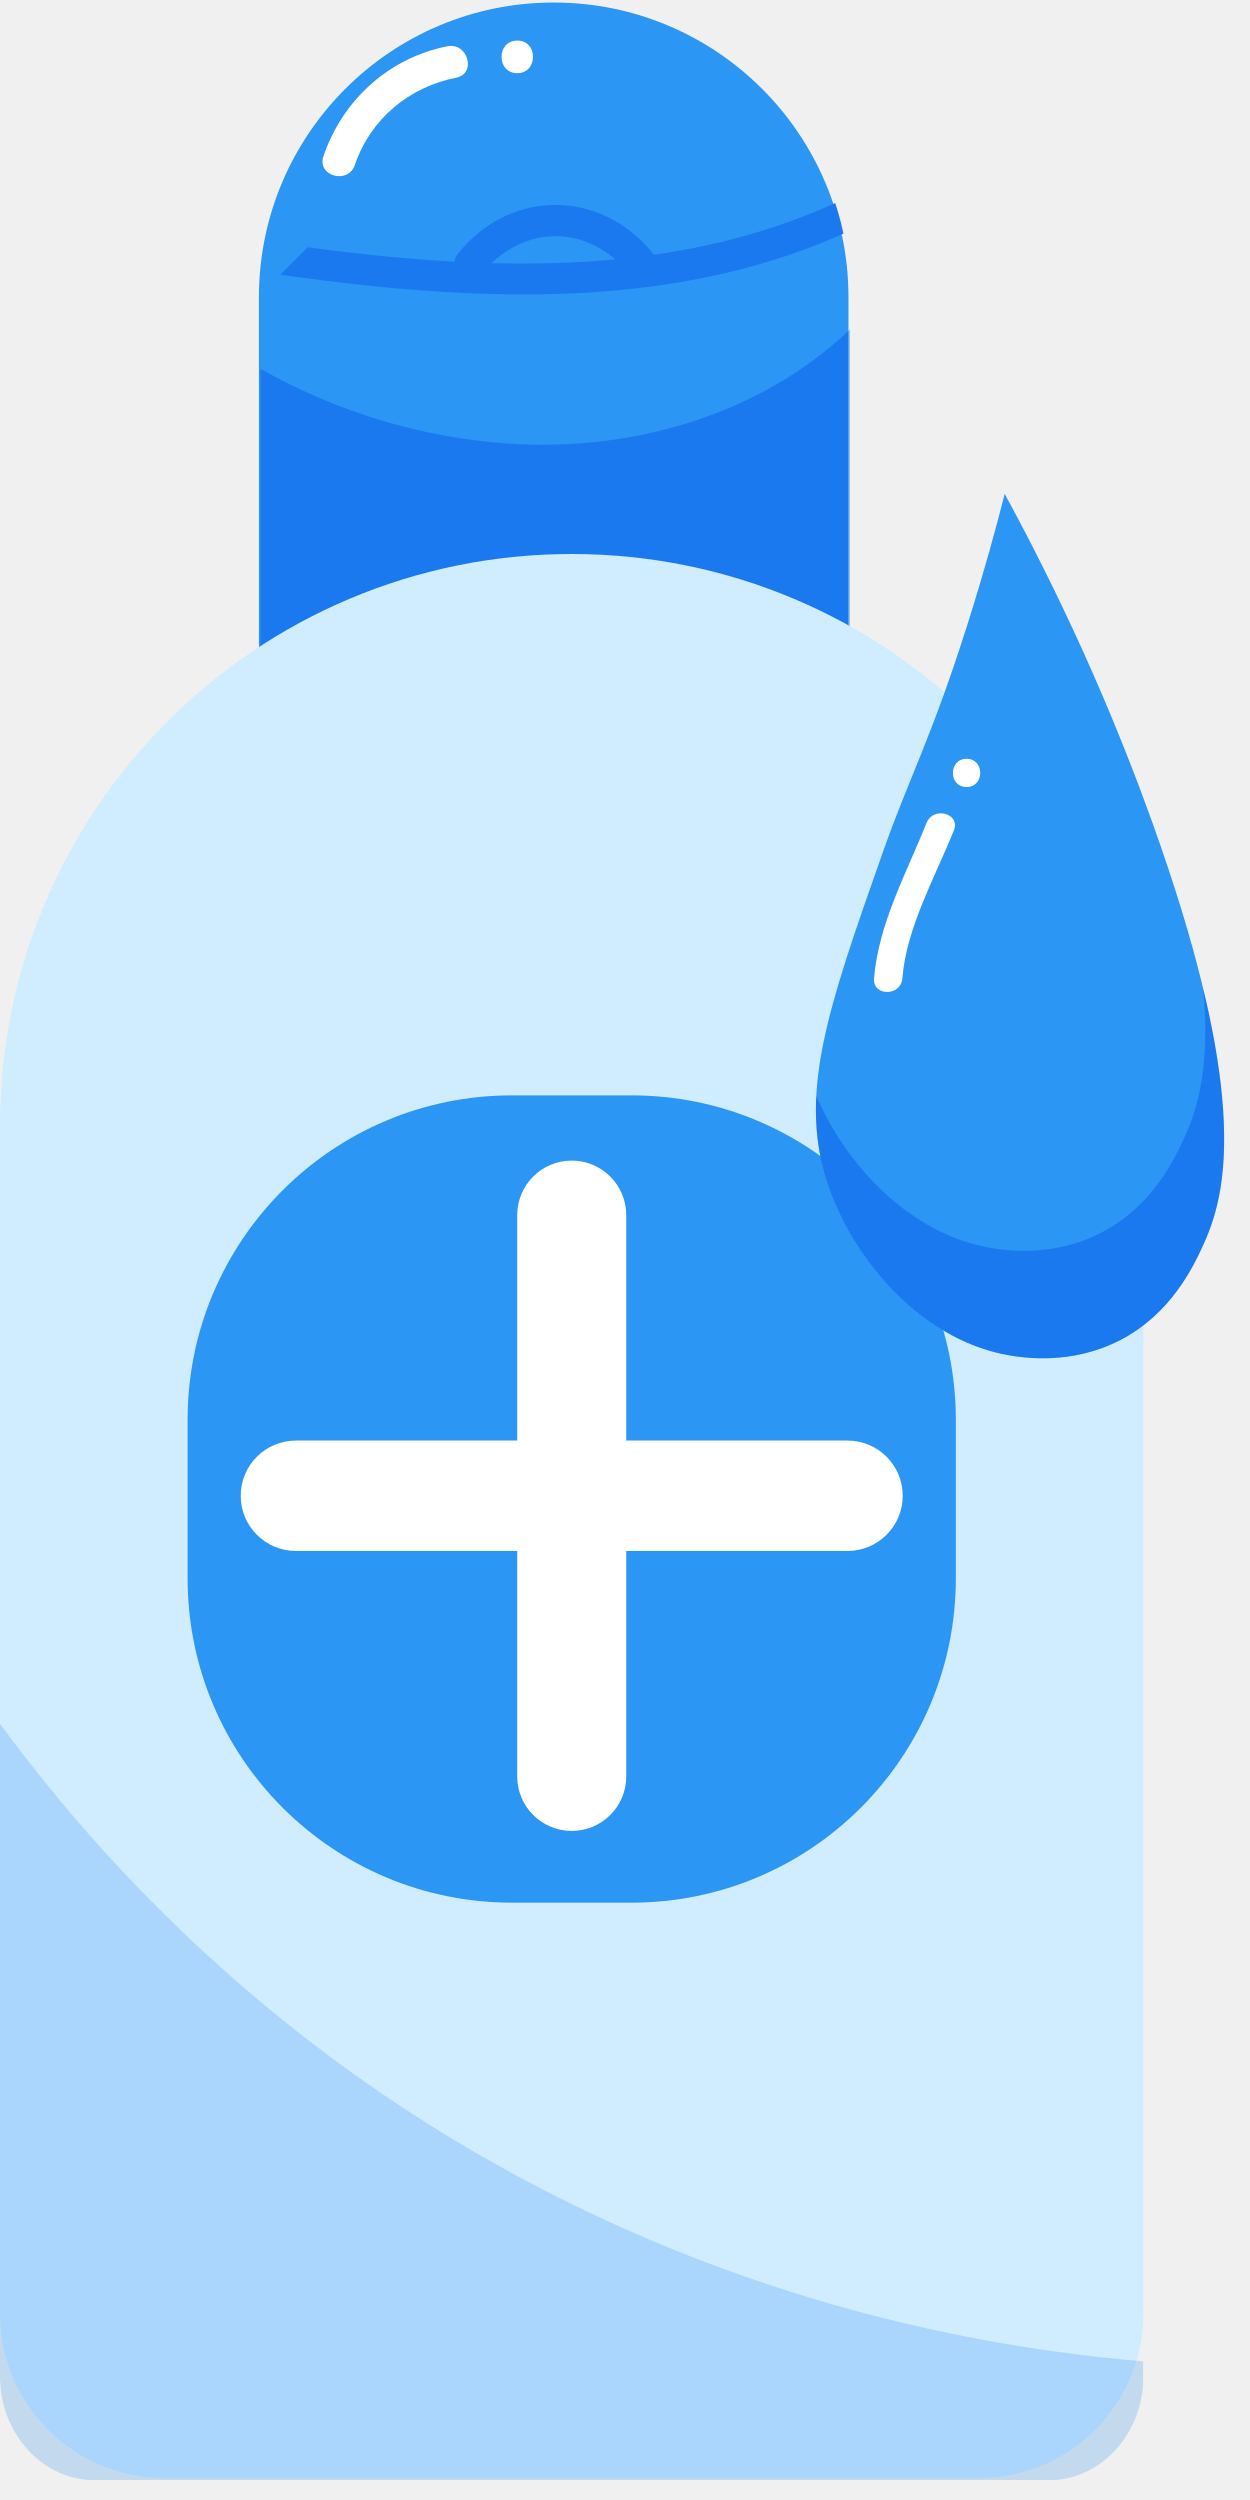
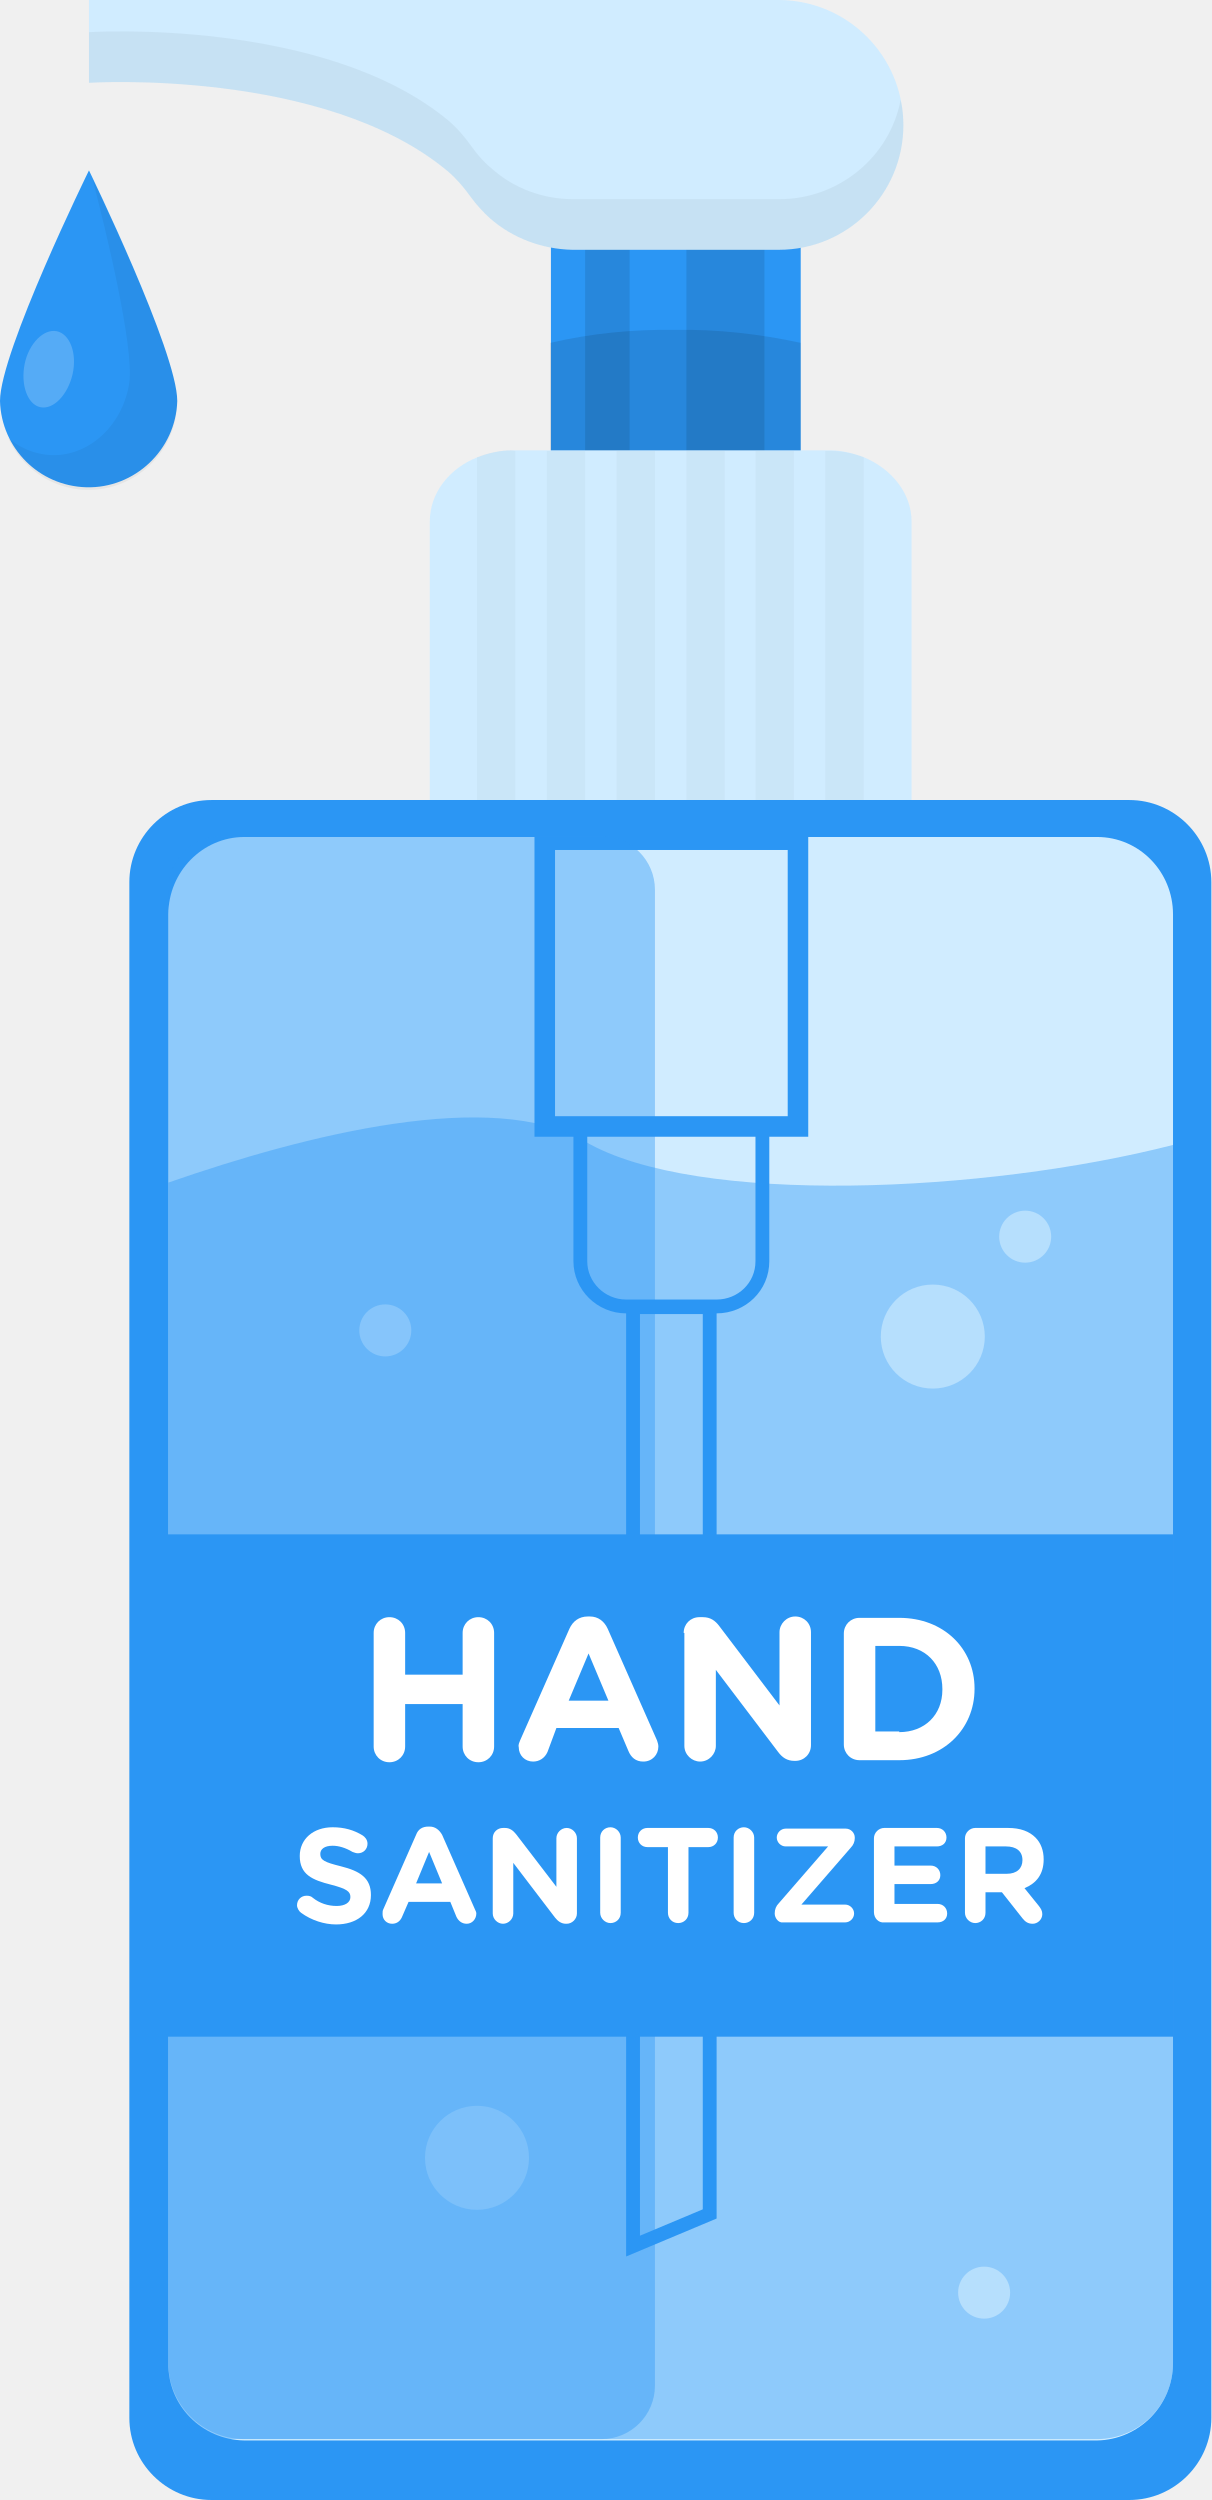
- <svg xmlns="http://www.w3.org/2000/svg" xmlns:xlink="http://www.w3.org/1999/xlink" width="44px" height="88px" viewBox="0 0 44 88" version="1.1">
-   <defs>
-     <path d="M10.536,0.694 C16.266,0.694 20.913,5.34 20.913,11.07 L20.913,24.699 C20.913,26.656 19.325,28.244 17.368,28.244 L3.705,28.244 C1.747,28.244 0.16,26.656 0.16,24.699 L0.16,11.07" id="path-1" />
-     <path d="M10.536,0.694 C16.266,0.694 20.913,5.34 20.913,11.07 L20.913,24.699 C20.913,26.656 19.325,28.244 17.368,28.244 L3.705,28.244 C1.747,28.244 0.16,26.656 0.16,24.699 L0.16,11.07" id="path-3" />
-     <polygon id="path-5" points="0 0.368 40.248 0.368 40.248 27 0 27" />
-   </defs>
-   <g id="Page-1" stroke="none" stroke-width="1" fill="none" fill-rule="evenodd">
-     <g id="Droplet-&amp;-Contact" transform="translate(-820, -783)">
-       <g id="Group-37-Copy" transform="translate(820, 782)">
-         <path d="M26.321,28.639 L12.659,28.639 C10.701,28.639 9.114,27.052 9.114,25.094 L9.114,11.465 C9.114,5.735 13.759,1.089 19.49,1.089 C25.22,1.089 29.866,5.735 29.866,11.465 L29.866,25.094 C29.866,27.052 28.279,28.639 26.321,28.639" id="Fill-1" fill="#2B96F4" />
-         <g id="Group-9" transform="translate(9, 0.3062)">
-           <g id="Group-5">
-             <mask id="mask-2" fill="white">
-               <use xlink:href="#path-1" />
-             </mask>
-             <g id="Clip-4" />
-             <path d="M-2.841,9.789 C6.176,11.273 16.064,12.526 24.054,7.033 C24.632,6.636 24.083,5.685 23.5,6.086 C15.759,11.408 6.184,10.169 -2.549,8.731 C-3.239,8.617 -3.536,9.675 -2.841,9.789" id="Fill-3" fill="#1A79EF" mask="url(#mask-2)" />
-           </g>
-           <g id="Group-8">
-             <mask id="mask-4" fill="white">
-               <use xlink:href="#path-3" />
-             </mask>
-             <g id="Clip-7" />
-             <path d="M7.891,10.405 C9.351,8.569 11.679,8.53 13.176,10.354 C13.624,10.9 14.397,10.12 13.952,9.579 C12.109,7.332 8.925,7.354 7.116,9.63 C6.68,10.176 7.452,10.958 7.891,10.405" id="Fill-6" fill="#1A79EF" mask="url(#mask-4)" />
-           </g>
-         </g>
-         <path d="M29.919,12.599 L29.919,25.712 C29.919,27.16 28.849,28.332 27.524,28.332 L11.562,28.332 C10.238,28.332 9.166,27.16 9.166,25.712 L9.166,13.984 C11.857,15.501 14.839,16.403 17.86,16.612 C22.157,16.909 26.692,15.662 29.919,12.599" id="Fill-10" fill="#2B96F4" opacity="0.47" style="mix-blend-mode: multiply;" />
-         <path d="M34.463,88.229 L5.785,88.229 C2.591,88.229 0,85.639 0,82.444 L0,40.625 C0,29.511 9.01,20.501 20.124,20.501 C31.238,20.501 40.248,29.511 40.248,40.625 L40.248,82.444 C40.248,85.639 37.657,88.229 34.463,88.229" id="Fill-12" fill="#D0ECFF" />
-         <path d="M22.228,67.974 L18.021,67.974 C11.715,67.974 6.604,62.863 6.604,56.558 L6.604,50.974 C6.604,44.668 11.715,39.557 18.021,39.557 L22.228,39.557 C28.534,39.557 33.645,44.668 33.645,50.974 L33.645,56.558 C33.645,62.863 28.534,67.974 22.228,67.974" id="Fill-14" fill="#2B96F4" />
-         <path d="M20.125,65.449 L20.125,65.449 C19.064,65.449 18.206,64.591 18.206,63.53 L18.206,43.772 C18.206,42.713 19.064,41.853 20.125,41.853 C21.184,41.853 22.044,42.713 22.044,43.772 L22.044,63.53 C22.044,64.591 21.184,65.449 20.125,65.449" id="Fill-16" fill="#FFFFFF" />
-         <path d="M31.776,53.651 L31.776,53.651 C31.776,54.724 30.906,55.594 29.833,55.594 L10.417,55.594 C9.343,55.594 8.473,54.724 8.473,53.651 C8.473,52.578 9.343,51.708 10.417,51.708 L29.833,51.708 C30.906,51.708 31.776,52.578 31.776,53.651" id="Fill-18" fill="#FFFFFF" />
-         <g id="Group-22" transform="translate(0, 61.3062)">
-           <mask id="mask-6" fill="white">
-             <use xlink:href="#path-5" />
-           </mask>
-           <g id="Clip-21" />
-           <path d="M40.248,22.814 L40.248,23.342 C40.248,25.361 38.753,27 36.908,27 L3.342,27 C1.497,27 -0,25.361 -0,23.342 L-0,0.368 C4.013,5.846 8.966,10.506 14.487,14.085 C22.292,19.143 31.205,22.059 40.248,22.814" id="Fill-20" fill="#2B96F4" opacity="0.225" style="mix-blend-mode: multiply;" mask="url(#mask-6)" />
-         </g>
-         <g id="Group-27" transform="translate(11, 2.3062)" fill="#FFFFFF">
-           <path d="M1.491,4.5 C2.038,2.887 3.397,1.755 5.056,1.429 C5.781,1.287 5.474,0.18 4.752,0.322 C2.691,0.726 1.054,2.218 0.385,4.194 C0.147,4.896 1.256,5.197 1.491,4.5" id="Fill-23" />
-           <path d="M7.208,1.27 C7.947,1.27 7.947,0.122 7.208,0.122 C6.47,0.122 6.468,1.27 7.208,1.27" id="Fill-25" />
-         </g>
-         <path d="M42.377,44.771 C42.014,45.577 41.227,47.251 39.413,48.181 C37.7,49.059 36.014,48.792 35.529,48.709 C32.694,48.221 30.442,45.804 29.398,43.357 C29.325,43.188 29.258,43.017 29.198,42.847 C28.041,39.609 29.105,36.592 31.082,30.98 C32.02,28.327 32.77,27.024 34.038,23.031 C34.653,21.097 35.087,19.481 35.365,18.384 C37.846,22.939 39.486,26.953 40.563,29.953 C42.114,34.273 42.803,37.343 43.014,39.581 C43.27,42.28 42.834,43.765 42.377,44.771" id="Fill-28" fill="#2B96F4" />
-         <path d="M42.377,44.771 C42.013,45.577 41.227,47.251 39.414,48.181 C37.703,49.059 36.014,48.792 35.528,48.709 C32.496,48.187 30.131,45.458 29.198,42.847 C28.811,41.767 28.672,40.711 28.733,39.575 C29.779,42.021 32.031,44.438 34.865,44.926 C35.352,45.009 37.038,45.277 38.749,44.399 C40.563,43.469 41.349,41.794 41.714,40.988 C42.169,39.983 42.605,38.498 42.352,35.798 C43.611,41.038 43.011,43.372 42.377,44.771" id="Fill-30" fill="#2B96F4" opacity="0.47" style="mix-blend-mode: multiply;" />
-         <g id="Group-36" transform="translate(30, 27.3062)" fill="#FFFFFF">
-           <path d="M4.023,1.398 C4.664,1.398 4.665,0.403 4.023,0.403 C3.382,0.403 3.381,1.398 4.023,1.398" id="Fill-32" />
-           <path d="M2.617,2.655 C1.917,4.404 0.914,6.233 0.767,8.134 C0.718,8.773 1.714,8.77 1.763,8.134 C1.9,6.36 2.924,4.551 3.577,2.92 C3.815,2.325 2.853,2.067 2.617,2.655" id="Fill-34" />
-         </g>
+ <svg xmlns="http://www.w3.org/2000/svg" version="1.1" id="Layer_1" x="0px" y="0px" viewBox="0 0 177 365.3" style="enable-background:new 0 0 177 365.3;" xml:space="preserve">
+   <style type="text/css">
+ 	.st0{fill:#2B96F4;}
+ 	.st1{opacity:5.000000e-02;enable-background:new    ;}
+ 	.st2{opacity:0.2;fill:#FFFFFF;enable-background:new    ;}
+ 	.st3{opacity:0.1;enable-background:new    ;}
+ 	.st4{fill:#D0ECFF;}
+ 	.st5{opacity:3.000000e-02;enable-background:new    ;}
+ 	.st6{fill-rule:evenodd;clip-rule:evenodd;fill:#D0ECFF;}
+ 	.st7{fill:none;stroke:#2B96F4;stroke-width:3;stroke-miterlimit:10;}
+ 	.st8{fill:none;stroke:#2B96F4;stroke-width:2.02;stroke-miterlimit:10;}
+ 	.st9{opacity:0.4;fill-rule:evenodd;clip-rule:evenodd;fill:#2B96F4;enable-background:new    ;}
+ 	.st10{opacity:0.4;fill:#2B96F4;enable-background:new    ;}
+ 	.st11{enable-background:new    ;}
+ 	.st12{fill:#FFFFFF;}
+ 	.st13{opacity:0.6;fill:#D0ECFF;enable-background:new    ;}
+ 	.st14{opacity:0.2;fill:#D0ECFF;enable-background:new    ;}
+ 	.st15{opacity:0.3;fill:#D0ECFF;enable-background:new    ;}
+ </style>
+   <g>
+     <g id="OBJECT">
+       <path class="st0" d="M25.9,58.6c-0.2,7.1-6.2,12.8-13.3,12.6C5.7,71,0.2,65.5,0,58.6c0-7.2,13-33.7,13-33.7S25.9,51.4,25.9,58.6z" />
+       <path class="st1" d="M13.5,26.1c1.9,7.2,6.1,24.5,5.4,29.8c-1,6.7-6.6,11.4-12.5,10.5c-1.9-0.3-3.7-1.1-5.2-2.4    c3,6.5,10.6,9.4,17.1,6.4c4.6-2.1,7.6-6.7,7.6-11.8C25.9,52.3,16,31.4,13.5,26.1z" />
+       <path class="st2" d="M10.6,54.7c-0.7,3-2.8,5.2-4.7,4.8S3,56.2,3.6,53.2s2.8-5.2,4.7-4.8S11.3,51.6,10.6,54.7z" />
+       <rect x="80.5" y="18.3" class="st0" width="36.5" height="89.2" />
+       <rect x="100.3" y="18.3" class="st3" width="11.4" height="89.2" />
+       <rect x="85.5" y="18.3" class="st3" width="6.5" height="89.2" />
+       <path class="st3" d="M117,50.1c-6-1.3-12.1-2-18.3-1.9l0,0c-6.1-0.1-12.3,0.5-18.3,1.9v57.4H117V50.1z" />
+       <path class="st4" d="M113.9,0H13v12.1c0,0,34.3-2.2,52.4,12.9c1.3,1.1,2.4,2.4,3.4,3.8c0.8,1.1,1.8,2.2,2.8,3.1l0,0l0,0    c3.3,2.9,7.6,4.5,12,4.6h30.2c10.1,0,18.2-8.2,18.2-18.2l0,0C132,8.2,123.9,0.1,113.9,0z" />
+       <path class="st1" d="M113.9,29.1H83.7c-4.4,0-8.7-1.6-12-4.6l0,0l0,0c-1.1-0.9-2-2-2.8-3.1c-1-1.4-2.1-2.7-3.4-3.8    C47.3,2.5,13,4.7,13,4.7v7.4c0,0,34.3-2.2,52.4,12.9c1.3,1.1,2.4,2.4,3.4,3.8c0.8,1.1,1.8,2.2,2.8,3.1l0,0l0,0    c3.3,2.9,7.6,4.5,12,4.6h30.2c10.1,0,18.2-8.2,18.2-18.2l0,0c0-1.2-0.1-2.5-0.4-3.7C130,23,122.5,29.1,113.9,29.1z" />
+       <path class="st4" d="M133.2,76.2v57.6c0,4.1-2.9,7.7-7,9.4c-1.6,0.6-3.3,1-5,1H74.8c-1.7,0-3.4-0.4-5-1c-4.1-1.6-7-5.2-7-9.4V76.2    c0-4.2,2.9-7.8,7-9.4c1.6-0.6,3.3-1,5-1h46.4c1.7,0,3.4,0.4,5,1C130.3,68.5,133.2,72.1,133.2,76.2z" />
+       <path class="st5" d="M75.3,65.9v78.3h-0.6c-1.7,0-3.4-0.4-5-1V66.8c1.6-0.6,3.3-1,5-1L75.3,65.9z" />
+       <rect x="79.9" y="65.9" class="st5" width="5.6" height="78.3" />
+       <rect x="90.1" y="65.9" class="st5" width="5.6" height="78.3" />
+       <rect x="100.3" y="65.9" class="st5" width="5.6" height="78.3" />
+       <rect x="110.4" y="65.9" class="st5" width="5.6" height="78.3" />
+       <path class="st5" d="M126.2,66.8v76.3c-1.6,0.6-3.3,1-5,1h-0.6V65.9h0.6C122.9,65.9,124.6,66.2,126.2,66.8z" />
+       <path class="st0" d="M30.9,116.9H165c6.6,0,12,5.4,12,12v224.4c0,6.6-5.4,12-12,12H30.9c-6.6,0-12-5.4-12-12V128.9    C18.9,122.3,24.3,116.9,30.9,116.9z" />
+       <path class="st6" d="M171.4,133.6v211.7c0,6.2-5,11.2-11.1,11.3H35.7c-6.2-0.1-11.2-5.1-11.1-11.3V133.6c0-6.2,5-11.3,11.1-11.3    h124.6C166.5,122.3,171.4,127.4,171.4,133.6z" />
+       <rect x="79.6" y="122.7" class="st7" width="37" height="41.9" />
+       <path class="st8" d="M84.8,164.4h26.6l0,0v19.9c0,3.7-3,6.6-6.7,6.6H91.5c-3.7,0-6.7-3-6.7-6.6L84.8,164.4L84.8,164.4z" />
+       <polygon class="st8" points="103.7,323.5 92.5,328.2 92.5,191 103.7,191   " />
+       <path class="st9" d="M171.4,167.3v178c0,6.2-5,11.1-11.1,11.1H35.7c-6.1,0-11.1-5-11.1-11.1V172.8c20.1-7,47.4-13.9,60.9-6    C101.7,176.3,144.1,174.3,171.4,167.3z" />
+       <path class="st10" d="M32.4,122.2h55.5c4.3,0,7.8,3.5,7.8,7.8v218.6c0,4.3-3.5,7.8-7.8,7.8H32.4c-4.3,0-7.8-3.5-7.8-7.8V130.1    C24.5,125.7,28,122.2,32.4,122.2z" />
+       <rect x="24.5" y="224.2" class="st0" width="146.9" height="73.4" />
+       <g class="st11">
+         <path class="st12" d="M54.6,238.6c0-1.3,1-2.3,2.3-2.3c1.3,0,2.3,1,2.3,2.3v6.1h8.4v-6.1c0-1.3,1-2.3,2.3-2.3     c1.3,0,2.3,1,2.3,2.3v16.6c0,1.3-1,2.3-2.3,2.3c-1.3,0-2.3-1-2.3-2.3v-6.2h-8.4v6.2c0,1.3-1,2.3-2.3,2.3c-1.3,0-2.3-1-2.3-2.3     V238.6z" />
+         <path class="st12" d="M76,254.3l7.2-16.3c0.5-1.1,1.4-1.8,2.7-1.8h0.3c1.2,0,2.1,0.7,2.6,1.8l7.2,16.3c0.1,0.3,0.2,0.6,0.2,0.9     c0,1.2-0.9,2.2-2.2,2.2c-1.1,0-1.8-0.6-2.2-1.6l-1.4-3.3h-9.1L80,256c-0.4,0.9-1.2,1.4-2.1,1.4c-1.2,0-2.1-0.9-2.1-2.1     C75.7,254.9,75.9,254.6,76,254.3z M88.9,248.5l-2.9-6.9l-2.9,6.9H88.9z" />
+         <path class="st12" d="M99.9,238.6c0-1.3,1-2.3,2.3-2.3h0.5c1.1,0,1.8,0.5,2.4,1.3l8.8,11.6v-10.7c0-1.2,1-2.3,2.3-2.3     s2.3,1,2.3,2.3v16.5c0,1.3-1,2.3-2.3,2.3h-0.1c-1.1,0-1.8-0.5-2.4-1.3l-9.1-12v11.1c0,1.2-1,2.3-2.3,2.3c-1.2,0-2.3-1-2.3-2.3     V238.6z" />
+         <path class="st12" d="M123.3,238.7c0-1.3,1-2.3,2.3-2.3h5.8c6.5,0,11,4.5,11,10.3v0.1c0,5.8-4.5,10.4-11,10.4h-5.8     c-1.3,0-2.3-1-2.3-2.3V238.7z M131.4,253.1c3.7,0,6.3-2.5,6.3-6.2v-0.1c0-3.7-2.5-6.3-6.3-6.3h-3.5v12.5H131.4z" />
      </g>
+       <g class="st11">
+         <path class="st12" d="M44,279.5c-0.3-0.2-0.6-0.7-0.6-1.1c0-0.8,0.6-1.4,1.4-1.4c0.4,0,0.7,0.1,0.9,0.3c1,0.8,2.2,1.2,3.5,1.2     c1.2,0,2-0.5,2-1.3v0c0-0.8-0.5-1.2-2.8-1.8c-2.8-0.7-4.6-1.5-4.6-4.2v0c0-2.5,2-4.2,4.8-4.2c1.7,0,3.1,0.4,4.4,1.2     c0.3,0.2,0.7,0.6,0.7,1.2c0,0.8-0.6,1.4-1.4,1.4c-0.3,0-0.5-0.1-0.8-0.2c-1-0.6-2-0.9-2.9-0.9c-1.2,0-1.8,0.5-1.8,1.2v0     c0,0.9,0.6,1.2,3,1.8c2.8,0.7,4.4,1.7,4.4,4.2v0c0,2.7-2.1,4.3-5.1,4.3C47.4,281.2,45.5,280.6,44,279.5z" />
+         <path class="st12" d="M56,279l4.8-10.9c0.3-0.8,0.9-1.2,1.8-1.2h0.2c0.8,0,1.4,0.5,1.8,1.2l4.8,10.9c0.1,0.2,0.2,0.4,0.2,0.6     c0,0.8-0.6,1.5-1.4,1.5c-0.7,0-1.2-0.4-1.5-1l-0.9-2.2h-6.1l-1,2.3c-0.3,0.6-0.8,0.9-1.4,0.9c-0.8,0-1.4-0.6-1.4-1.4     C55.9,279.4,55.9,279.2,56,279z M64.6,275.2l-1.9-4.6l-1.9,4.6H64.6z" />
+         <path class="st12" d="M72,268.6c0-0.9,0.7-1.5,1.5-1.5h0.3c0.7,0,1.2,0.4,1.6,0.9l5.9,7.7v-7.1c0-0.8,0.7-1.5,1.5-1.5     s1.5,0.7,1.5,1.5v11c0,0.8-0.7,1.5-1.5,1.5h-0.1c-0.7,0-1.2-0.4-1.6-0.9l-6.1-8v7.4c0,0.8-0.7,1.5-1.5,1.5s-1.5-0.7-1.5-1.5     V268.6z" />
+         <path class="st12" d="M87.7,268.5c0-0.9,0.7-1.5,1.5-1.5s1.5,0.7,1.5,1.5v11c0,0.9-0.7,1.5-1.5,1.5s-1.5-0.7-1.5-1.5V268.5z" />
+         <path class="st12" d="M97.5,269.9h-2.9c-0.8,0-1.4-0.6-1.4-1.4c0-0.8,0.6-1.4,1.4-1.4h8.9c0.8,0,1.4,0.6,1.4,1.4     c0,0.8-0.6,1.4-1.4,1.4h-2.9v9.6c0,0.9-0.7,1.5-1.5,1.5c-0.9,0-1.5-0.7-1.5-1.5V269.9z" />
+         <path class="st12" d="M107.2,268.5c0-0.9,0.7-1.5,1.5-1.5c0.8,0,1.5,0.7,1.5,1.5v11c0,0.9-0.7,1.5-1.5,1.5     c-0.9,0-1.5-0.7-1.5-1.5V268.5z" />
+         <path class="st12" d="M113.2,279.6L113.2,279.6c0-0.6,0.2-1.1,0.6-1.5l7.2-8.3h-6.2c-0.7,0-1.3-0.6-1.3-1.3s0.6-1.3,1.3-1.3h8.8     c0.7,0,1.3,0.6,1.3,1.3v0.1c0,0.5-0.2,1-0.6,1.4l-7.2,8.3h6.4c0.7,0,1.3,0.6,1.3,1.3s-0.6,1.3-1.3,1.3h-9.1     C113.8,281,113.2,280.3,113.2,279.6z" />
+         <path class="st12" d="M127.7,279.4v-10.8c0-0.8,0.7-1.5,1.5-1.5h7.7c0.8,0,1.4,0.6,1.4,1.4c0,0.8-0.6,1.3-1.4,1.3h-6.2v2.8h5.3     c0.8,0,1.4,0.6,1.4,1.4s-0.6,1.3-1.4,1.3h-5.3v2.9h6.3c0.8,0,1.4,0.6,1.4,1.4s-0.6,1.3-1.4,1.3h-7.8     C128.4,281,127.7,280.3,127.7,279.4z" />
+         <path class="st12" d="M141,268.6c0-0.8,0.7-1.5,1.5-1.5h4.8c1.8,0,3.1,0.5,4,1.4c0.8,0.8,1.2,1.9,1.2,3.2v0     c0,2.2-1.1,3.5-2.8,4.2l2.1,2.6c0.3,0.4,0.5,0.7,0.5,1.2c0,0.8-0.7,1.4-1.4,1.4c-0.7,0-1.1-0.3-1.5-0.8l-3-3.8H144v3     c0,0.9-0.7,1.5-1.5,1.5c-0.8,0-1.5-0.7-1.5-1.5V268.6z M147.1,273.8c1.5,0,2.3-0.8,2.3-2v0c0-1.3-0.9-2-2.4-2h-3v4H147.1z" />
+       </g>
+       <circle class="st13" cx="136.3" cy="195.3" r="7.6" />
+       <circle class="st14" cx="69.7" cy="315.3" r="7.6" />
+       <circle class="st13" cx="149.8" cy="180.7" r="3.8" />
+       <circle class="st13" cx="143.8" cy="335" r="3.8" />
+       <circle class="st15" cx="56.3" cy="194.4" r="3.8" />
    </g>
  </g>
</svg>
